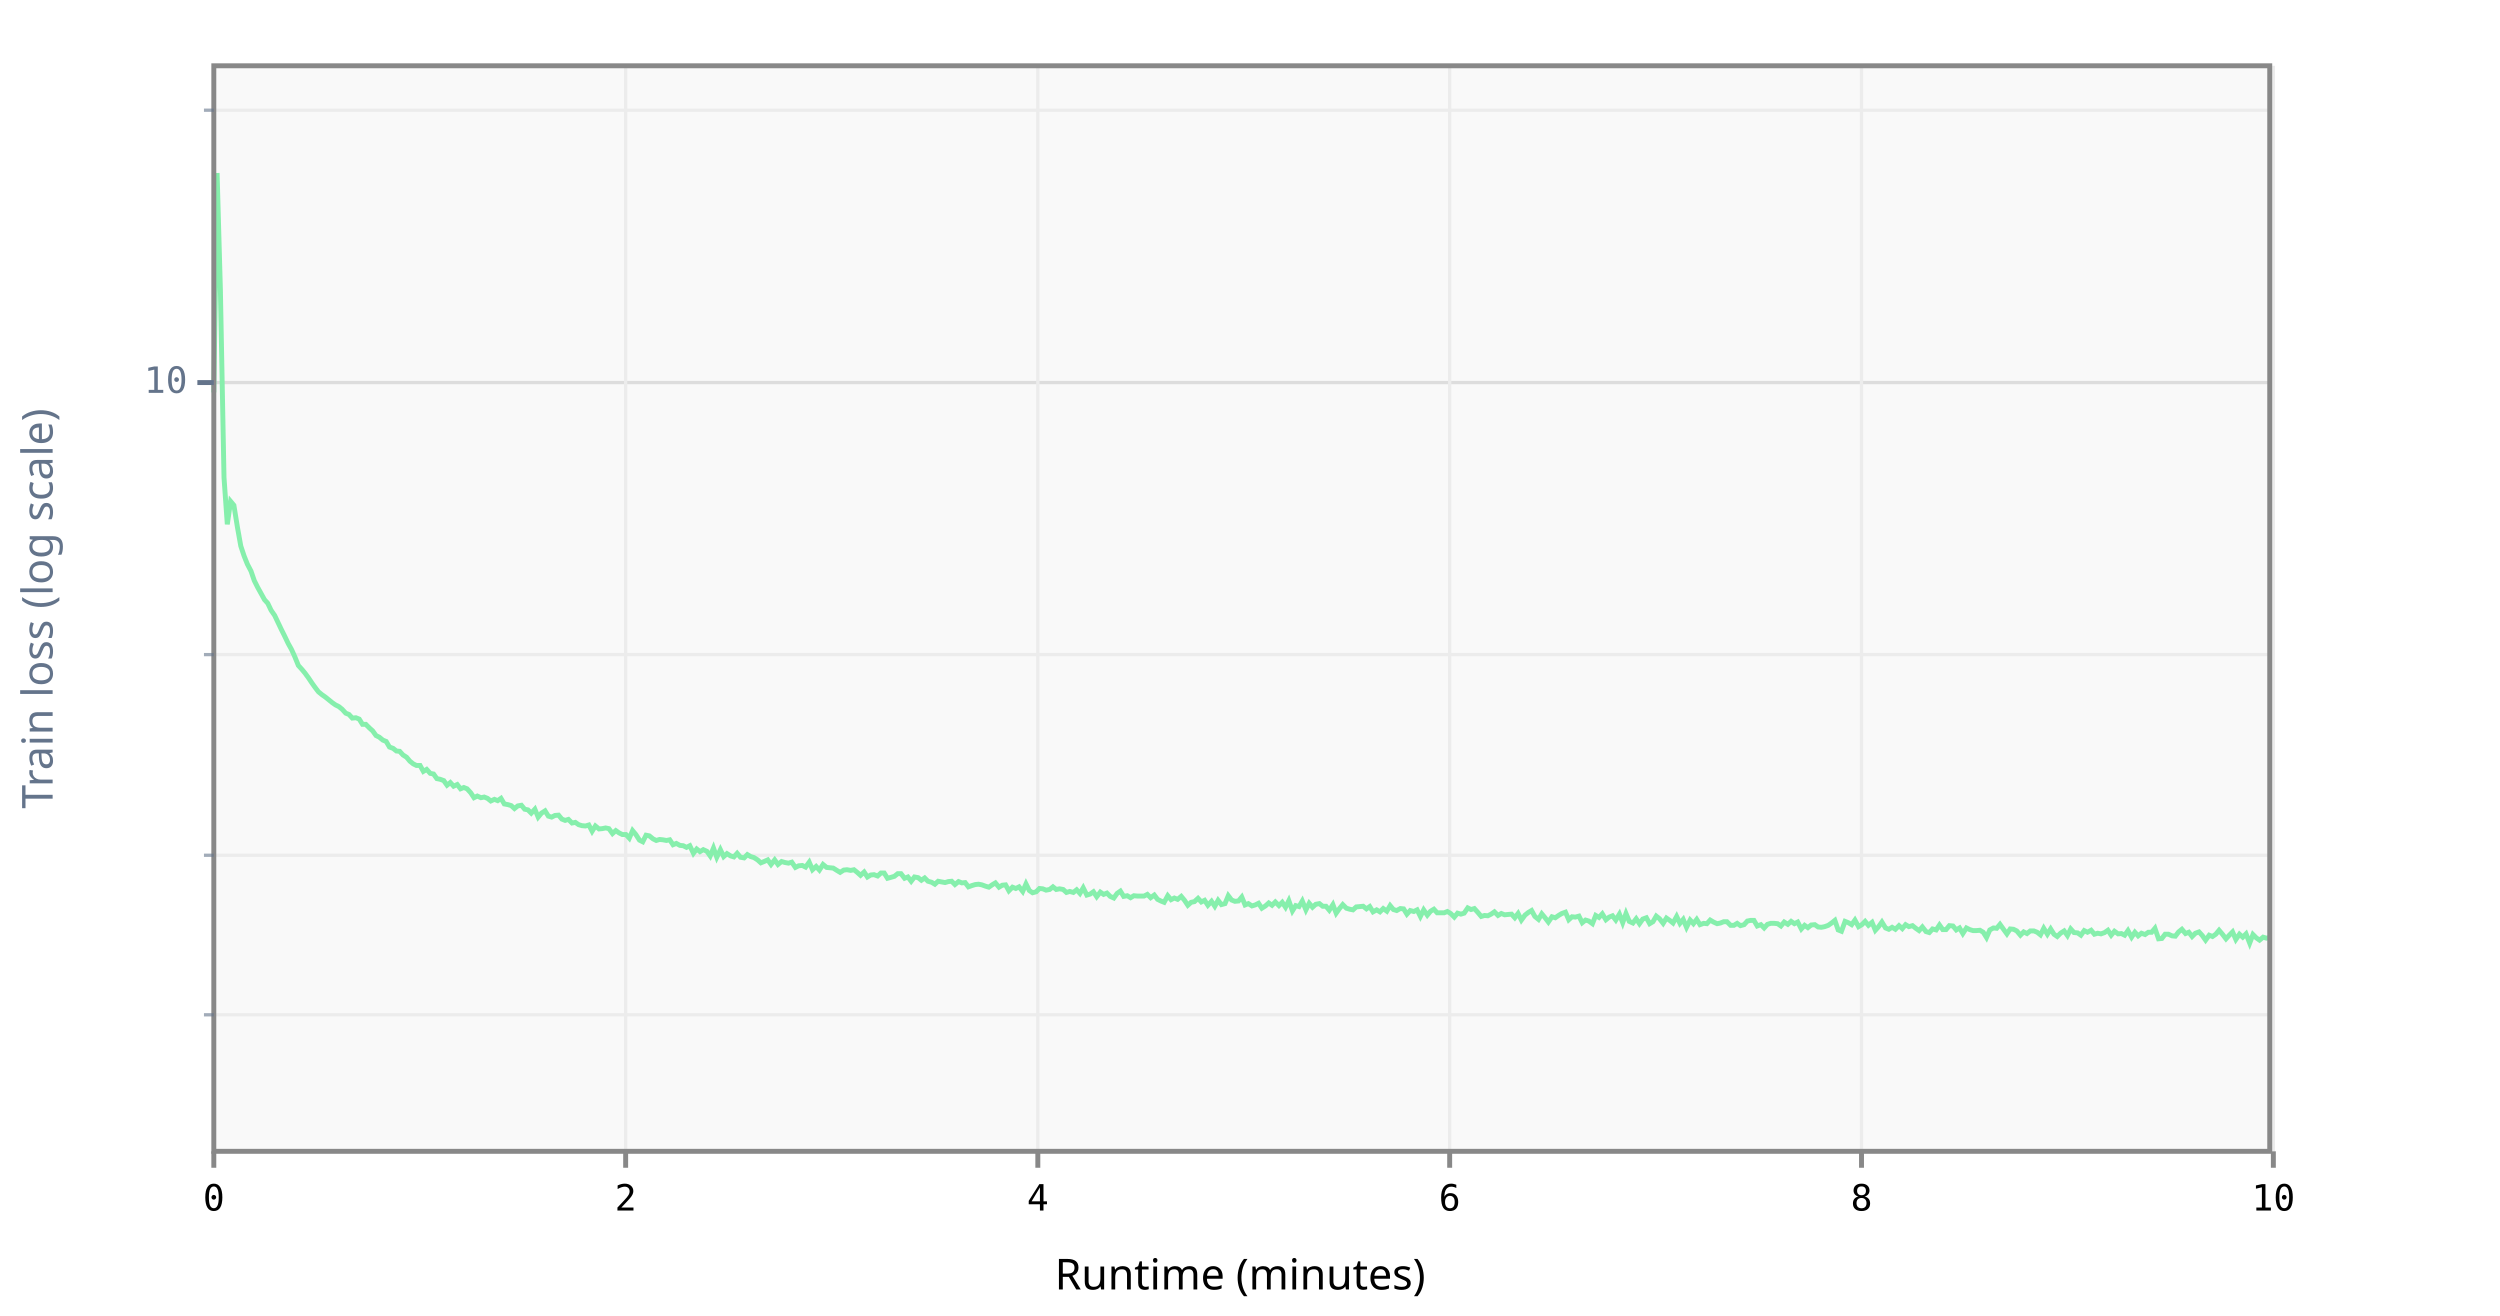
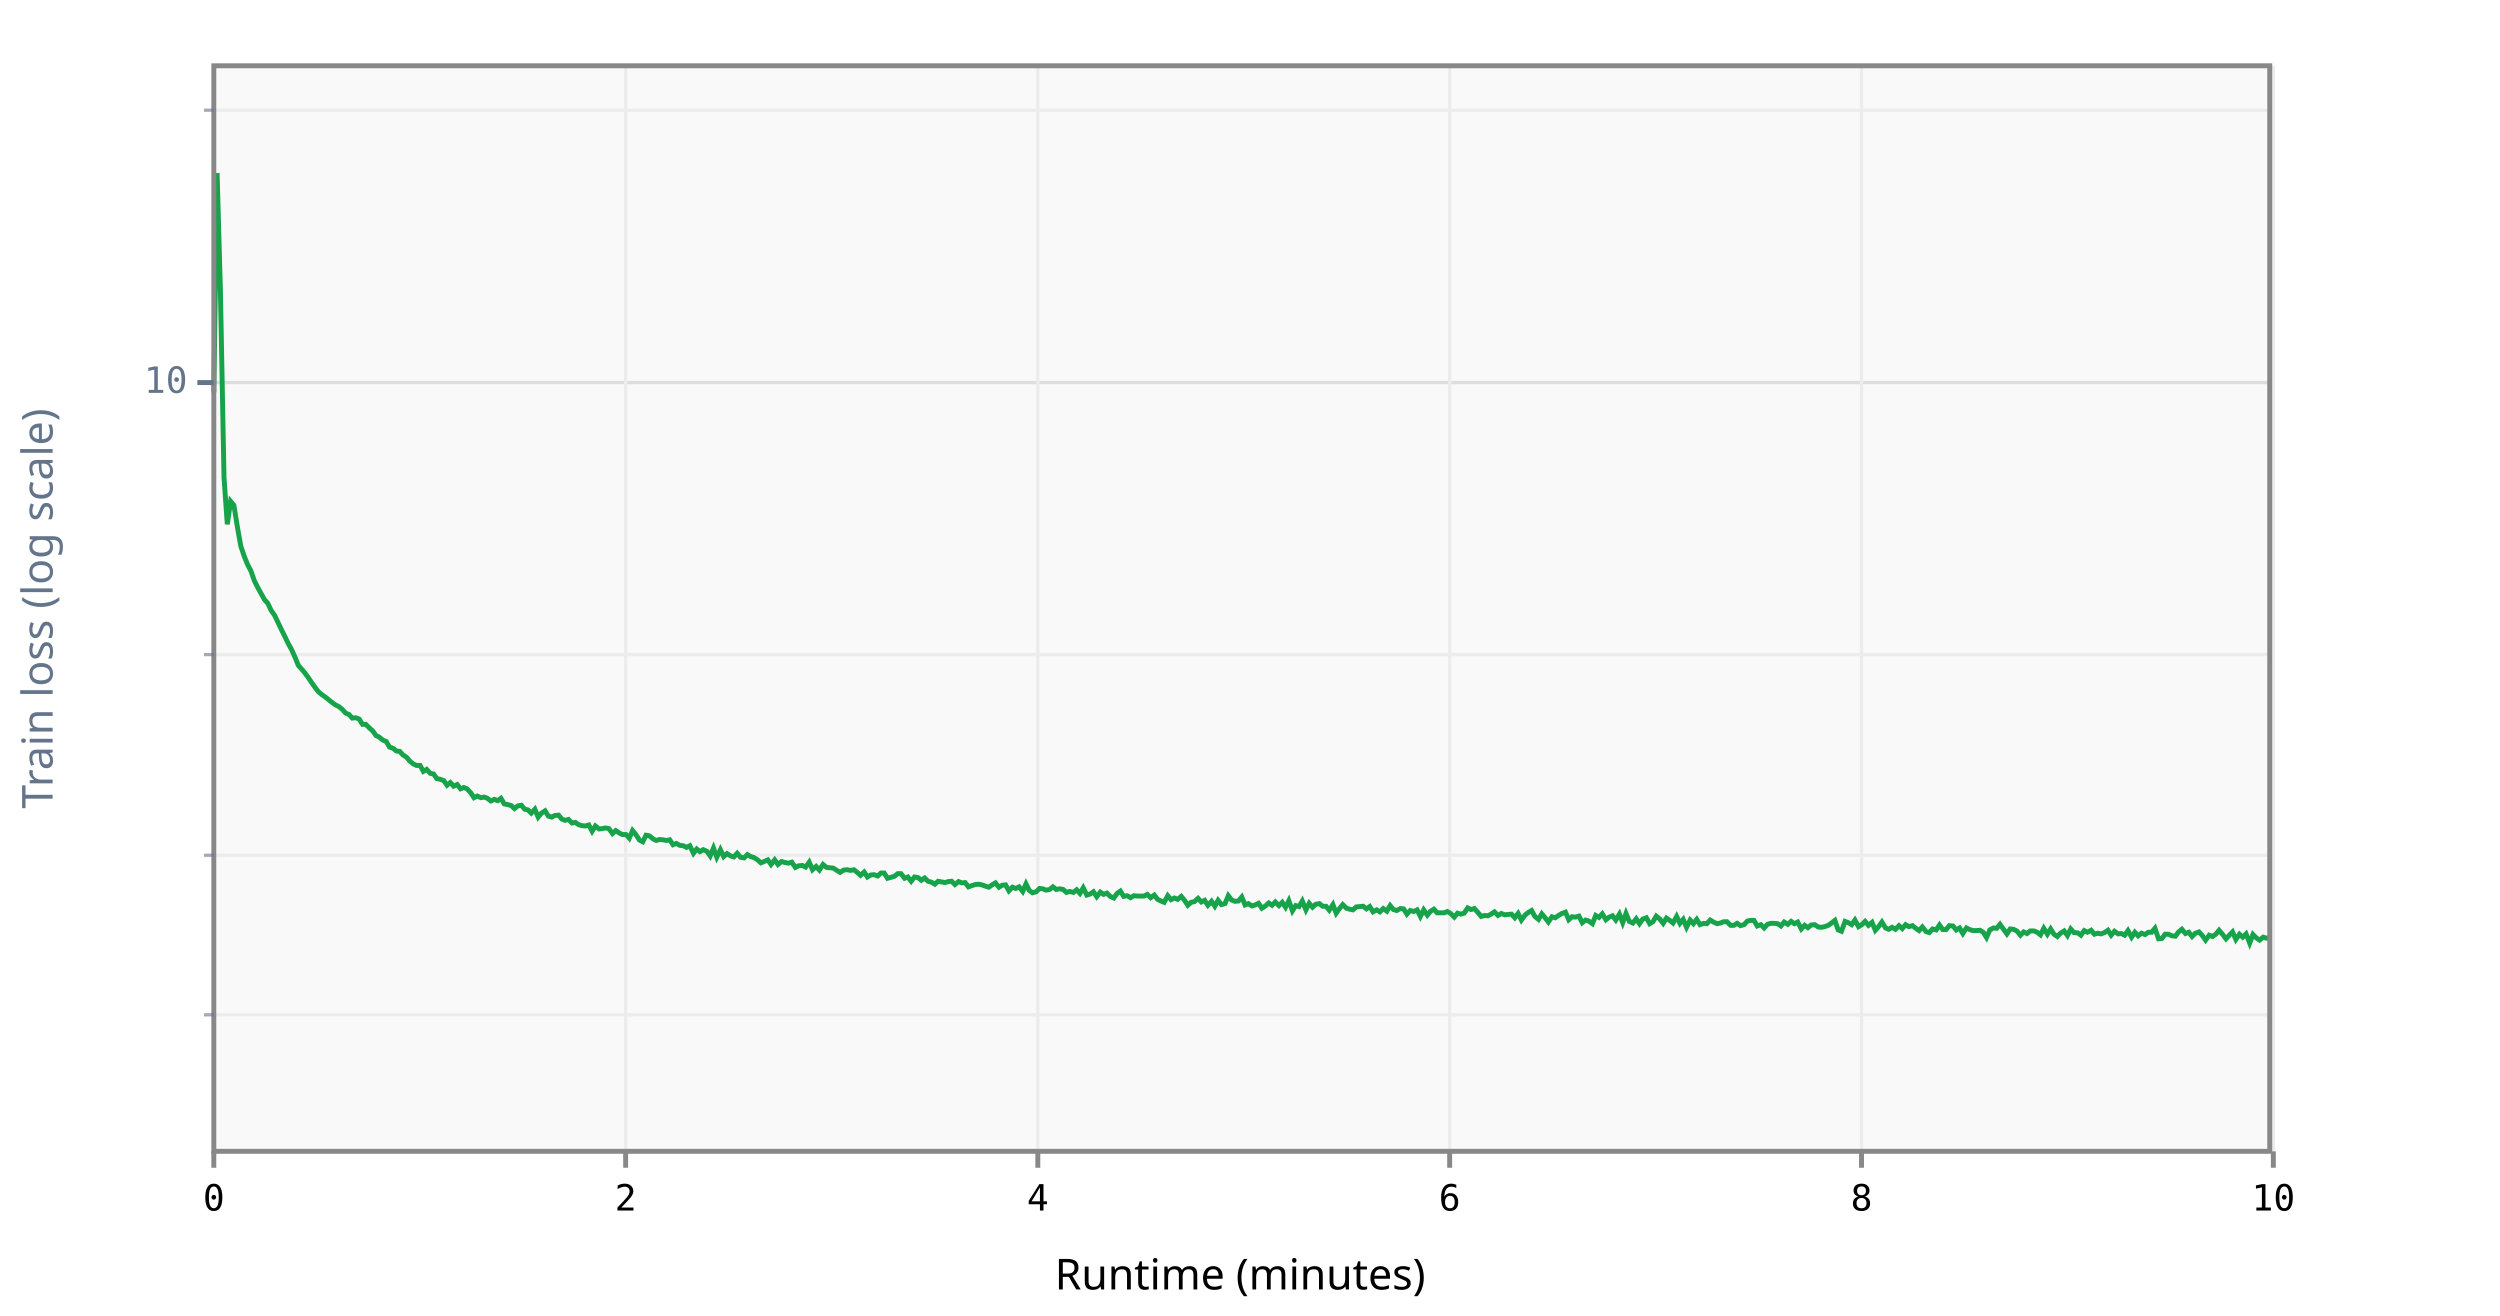
<svg xmlns="http://www.w3.org/2000/svg" viewBox="0 0 760 400" width="760" height="400" style="background:white">
  <rect x="65" y="20" width="625" height="330" fill="#f9f9f9" />
  <line x1="65" y1="308.5" x2="690" y2="308.5" stroke="#ececec" stroke-width="1" />
  <line x1="65" y1="260.0" x2="690" y2="260.0" stroke="#ececec" stroke-width="1" />
  <line x1="65" y1="199.0" x2="690" y2="199.0" stroke="#ececec" stroke-width="1" />
  <line x1="65" y1="116.3" x2="690" y2="116.3" stroke="#ddd" stroke-width="1" />
  <line x1="65" y1="33.5" x2="690" y2="33.5" stroke="#ececec" stroke-width="1" />
  <line x1="65.0" y1="20" x2="65.0" y2="350" stroke="#ececec" stroke-width="1" />
  <line x1="190.2" y1="20" x2="190.2" y2="350" stroke="#ececec" stroke-width="1" />
  <line x1="315.5" y1="20" x2="315.5" y2="350" stroke="#ececec" stroke-width="1" />
  <line x1="440.7" y1="20" x2="440.7" y2="350" stroke="#ececec" stroke-width="1" />
  <line x1="565.9" y1="20" x2="565.9" y2="350" stroke="#ececec" stroke-width="1" />
  <line x1="691.1" y1="20" x2="691.1" y2="350" stroke="#ececec" stroke-width="1" />
-   <polyline points="65.0,119.3 66.0,52.6 67.0,88.1 68.1,145.2 69.1,159.4 70.1,152.4 71.1,153.6 72.2,160.4 73.2,166.0 74.2,169.0 75.2,171.5 76.3,173.6 77.3,176.5 78.3,178.5 79.3,180.3 80.4,182.3 81.4,183.4 82.4,185.5 83.5,187.1 84.5,189.2 85.5,191.3 86.5,193.3 87.6,195.6 88.6,197.4 89.6,199.6 90.7,202.3 91.7,203.4 92.7,204.6 93.8,206.1 94.8,207.6 95.8,209.0 96.8,210.3 97.9,211.2 98.9,211.9 99.9,212.7 101.0,213.6 102.0,214.3 103.0,214.8 104.0,215.6 105.1,216.8 106.1,217.2 107.1,218.3 108.2,218.2 109.2,218.6 110.2,220.2 111.2,220.2 112.3,221.3 113.3,222.2 114.3,223.6 115.3,224.1 116.4,225.0 117.4,225.4 118.4,227.1 119.5,227.5 120.5,228.3 121.5,228.4 122.5,229.5 123.6,230.2 124.6,231.4 125.6,232.2 126.6,232.7 127.7,232.7 128.7,234.5 129.7,233.9 130.8,235.1 131.8,235.3 132.8,236.7 133.8,236.9 134.9,237.3 135.9,238.7 136.9,237.9 137.9,239.0 139.0,238.5 140.0,239.8 141.0,239.4 142.0,239.8 143.1,241.0 144.1,242.5 145.1,242.0 146.2,242.5 147.2,242.3 148.2,242.7 149.2,243.5 150.3,243.0 151.3,243.4 152.3,242.7 153.3,244.4 154.4,244.6 155.4,244.9 156.4,245.8 157.4,245.0 158.5,244.8 159.5,246.0 160.5,246.2 161.5,247.2 162.6,246.0 163.6,248.4 164.6,247.2 165.7,246.5 166.7,248.1 167.7,248.4 168.7,247.9 169.8,247.8 170.8,249.0 171.8,249.4 172.8,249.1 173.9,250.2 174.9,250.0 175.9,250.7 176.9,251.0 178.0,251.1 179.0,250.8 180.0,252.7 181.0,251.1 182.1,252.0 183.1,251.9 184.1,251.7 185.1,251.9 186.2,253.4 187.2,252.5 188.2,253.2 189.2,253.7 190.3,253.7 191.3,254.8 192.3,252.5 193.3,253.7 194.4,255.4 195.4,255.9 196.4,253.9 197.4,254.1 198.5,255.0 199.5,255.5 200.5,255.2 201.5,255.3 202.6,255.5 203.6,255.3 204.6,256.8 205.6,256.4 206.7,257.0 207.7,257.1 208.7,257.6 209.7,257.1 210.8,259.4 211.8,258.1 212.8,258.9 213.8,258.3 214.9,258.8 215.9,260.2 216.9,257.8 217.9,260.6 219.0,258.3 220.0,260.4 221.0,259.5 222.1,260.2 223.1,260.5 224.1,259.4 225.1,260.6 226.2,260.8 227.2,259.8 228.2,260.4 229.2,260.7 230.3,261.4 231.3,262.3 232.3,261.9 233.4,261.4 234.4,262.8 235.5,261.4 236.5,262.8 237.6,261.9 238.6,262.2 239.7,262.4 240.7,262.1 241.8,263.7 242.8,263.2 243.9,263.1 244.9,263.6 246.0,262.1 247.0,264.4 248.1,263.4 249.1,264.5 250.2,262.8 251.3,263.7 252.3,263.8 253.3,263.9 254.4,264.6 255.4,265.2 256.5,264.5 257.5,264.4 258.6,264.6 259.6,264.4 260.6,265.2 261.6,266.1 262.7,265.1 263.7,266.6 264.7,266.0 265.7,265.9 266.8,266.3 267.8,265.4 268.8,265.4 269.8,267.0 270.9,266.7 271.9,266.4 272.9,265.6 273.9,265.6 275.0,267.0 276.0,266.6 277.0,267.9 278.0,266.6 279.1,266.8 280.1,267.6 281.1,266.9 282.1,267.9 283.2,268.2 284.2,268.8 285.2,267.9 286.2,268.1 287.3,268.3 288.3,268.0 289.3,267.9 290.3,268.9 291.4,268.0 292.4,268.4 293.4,268.3 294.4,269.6 295.5,269.2 296.5,268.9 297.5,268.8 298.5,269.0 299.6,269.4 300.6,269.7 301.6,269.0 302.6,268.4 303.7,269.7 304.7,269.1 305.7,269.0 306.7,270.8 307.8,269.7 308.8,270.1 309.8,269.6 310.9,271.0 311.9,268.7 312.9,270.7 313.9,271.4 315.0,271.1 316.0,270.1 317.0,270.2 318.0,270.6 319.1,270.4 320.1,269.6 321.1,270.4 322.1,270.2 323.2,270.4 324.2,271.3 325.2,271.0 326.3,271.3 327.3,270.5 328.3,271.6 329.3,269.9 330.4,272.1 331.4,271.8 332.4,271.1 333.4,272.6 334.5,271.2 335.5,271.9 336.5,271.5 337.5,272.5 338.6,273.0 339.6,271.6 340.6,270.9 341.6,272.5 342.7,272.3 343.7,272.9 344.7,272.3 345.7,272.4 346.8,272.4 347.8,272.4 348.8,271.9 349.8,272.9 350.9,272.1 351.9,273.4 352.9,273.9 353.9,274.3 355.0,272.3 356.0,273.5 357.0,273.0 358.0,273.4 359.1,272.5 360.1,273.7 361.1,275.2 362.1,274.3 363.1,274.1 364.2,273.1 365.2,274.2 366.2,273.7 367.2,275.2 368.3,274.0 369.3,275.5 370.3,273.7 371.3,275.0 372.4,274.7 373.4,272.3 374.4,273.6 375.4,274.0 376.5,273.9 377.5,272.7 378.5,275.1 379.5,274.7 380.6,275.4 381.6,275.1 382.6,274.6 383.6,276.1 384.7,275.4 385.7,274.5 386.7,275.2 387.7,274.2 388.8,275.3 389.8,274.3 390.8,275.8 391.8,273.8 392.9,276.9 393.9,275.3 394.9,275.6 395.9,273.9 397.0,276.6 398.0,274.6 399.0,275.8 400.0,274.9 401.1,274.7 402.1,275.5 403.1,275.5 404.1,276.7 405.2,275.0 406.2,277.6 407.2,276.2 408.2,275.0 409.3,276.1 410.3,276.4 411.3,276.6 412.3,275.7 413.4,275.6 414.4,275.5 415.4,276.3 416.4,275.6 417.4,277.2 418.5,276.6 419.5,277.2 420.5,276.2 421.6,277.0 422.6,275.3 423.6,276.5 424.6,276.8 425.7,276.2 426.7,276.3 427.7,277.9 428.7,276.8 429.8,277.1 430.8,276.6 431.8,278.6 432.8,276.6 433.9,278.2 434.9,277.0 435.9,276.4 436.9,277.5 438.0,277.5 439.0,277.5 440.0,277.1 441.0,277.7 442.1,278.8 443.1,277.6 444.1,277.9 445.1,277.6 446.2,276.0 447.2,276.5 448.2,276.2 449.2,277.3 450.3,278.6 451.3,278.3 452.3,278.4 453.3,277.9 454.3,277.2 455.4,278.3 456.4,277.7 457.4,278.1 458.4,278.0 459.5,277.9 460.5,279.0 461.5,277.7 462.5,279.7 463.6,278.2 464.6,277.4 465.6,276.8 466.6,278.6 467.7,279.5 468.7,277.8 469.7,279.0 470.7,280.3 471.8,278.7 472.8,279.0 473.8,278.3 474.8,277.7 475.9,277.3 476.9,279.6 477.9,278.7 478.9,278.8 480.0,278.5 481.0,280.5 482.0,279.7 483.0,280.0 484.1,280.8 485.1,278.3 486.1,278.9 487.1,277.8 488.2,279.6 489.2,278.8 490.2,278.4 491.2,279.7 492.3,277.9 493.3,280.5 494.3,277.7 495.3,280.1 496.4,280.6 497.4,279.3 498.4,280.8 499.4,279.4 500.5,279.0 501.5,280.8 502.5,280.2 503.5,278.5 504.5,279.3 505.6,280.7 506.6,279.1 507.6,279.8 508.6,280.6 509.7,278.6 510.7,280.7 511.7,279.5 512.7,281.9 513.8,279.7 514.8,280.8 515.8,279.5 516.8,281.1 517.9,280.7 518.9,280.8 519.9,279.7 520.9,280.3 522.0,280.8 523.0,280.6 524.0,280.2 525.0,280.2 526.1,281.3 527.1,281.3 528.1,280.7 529.1,281.4 530.2,281.1 531.2,280.0 532.2,279.8 533.2,279.8 534.2,281.5 535.3,281.1 536.3,282.1 537.3,281.0 538.3,280.7 539.4,280.7 540.4,280.8 541.4,281.5 542.4,280.3 543.5,281.0 544.5,280.1 545.5,280.8 546.5,280.3 547.6,282.4 548.6,281.3 549.6,282.0 550.6,281.2 551.7,281.1 552.7,281.8 553.7,281.9 554.7,281.7 555.8,281.3 556.8,280.6 557.8,279.8 558.8,282.7 559.8,283.1 560.9,280.1 561.9,280.5 562.9,281.1 563.9,279.7 565.0,281.7 566.0,281.1 567.0,280.1 568.0,281.3 569.1,280.4 570.1,282.8 571.1,281.7 572.1,280.3 573.2,282.1 574.2,282.5 575.2,281.9 576.2,282.5 577.3,281.4 578.3,282.3 579.3,281.1 580.3,281.7 581.4,281.4 582.4,282.2 583.4,282.9 584.4,281.8 585.5,283.2 586.5,283.5 587.5,282.4 588.6,282.7 589.6,281.2 590.6,282.6 591.6,282.6 592.6,281.4 593.7,281.5 594.7,282.7 595.7,282.1 596.7,283.8 597.8,282.1 598.8,282.6 599.8,282.9 600.8,282.9 601.9,282.8 602.9,283.4 603.9,285.0 604.9,282.7 606.0,282.1 607.0,282.2 608.0,281.0 609.0,282.4 610.1,283.9 611.1,282.4 612.1,282.5 613.1,283.0 614.2,284.3 615.2,283.3 616.2,283.8 617.2,283.0 618.3,283.0 619.3,283.4 620.3,284.2 621.3,282.2 622.4,284.0 623.4,282.4 624.4,284.0 625.4,284.7 626.4,283.7 627.5,283.0 628.5,284.4 629.5,282.4 630.5,283.5 631.6,283.6 632.6,284.3 633.6,282.9 634.6,283.4 635.7,282.8 636.7,284.0 637.7,283.7 638.7,283.9 639.8,283.5 640.8,282.8 641.8,284.3 642.8,283.1 643.9,283.9 644.9,283.8 645.9,284.3 646.9,282.9 648.0,284.9 649.0,283.4 650.0,284.5 651.0,283.7 652.1,284.1 653.1,283.4 654.1,283.4 655.1,282.2 656.2,285.4 657.2,285.3 658.2,284.0 659.2,284.0 660.3,284.5 661.3,284.6 662.3,283.3 663.3,282.5 664.4,283.8 665.4,283.4 666.4,284.7 667.4,283.7 668.5,283.3 669.5,284.4 670.5,285.8 671.6,284.3 672.6,284.7 673.6,284.0 674.6,282.8 675.7,284.1 676.7,285.4 677.7,284.3 678.7,283.3 679.7,285.6 680.8,284.0 681.8,284.9 682.8,283.9 683.9,286.7 684.9,284.1 685.9,285.1 686.9,285.8 688.0,284.9 689.0,285.2 690.0,285.0" fill="none" stroke="#86efac" stroke-width="1.5" />
+   <polyline points="65.0,119.3 66.0,52.6 67.0,88.1 68.1,145.2 69.1,159.4 70.1,152.4 71.1,153.6 72.2,160.4 73.2,166.0 74.2,169.0 75.2,171.5 76.3,173.6 77.3,176.5 78.3,178.5 79.3,180.3 80.4,182.3 81.4,183.4 82.4,185.5 83.5,187.1 84.5,189.2 85.5,191.3 86.5,193.3 87.6,195.6 88.6,197.4 89.6,199.6 90.7,202.3 91.7,203.4 92.7,204.6 93.8,206.1 94.8,207.6 95.8,209.0 96.8,210.3 97.9,211.2 98.9,211.9 99.9,212.7 101.0,213.6 102.0,214.3 103.0,214.8 104.0,215.6 105.1,216.8 106.1,217.2 107.1,218.3 108.2,218.2 109.2,218.6 110.2,220.2 111.2,220.2 112.3,221.3 113.3,222.2 114.3,223.6 115.3,224.1 116.4,225.0 117.4,225.4 118.4,227.1 119.5,227.5 120.5,228.3 121.5,228.4 122.5,229.5 123.6,230.2 124.6,231.4 125.6,232.2 126.6,232.7 127.7,232.7 128.7,234.5 129.7,233.9 130.8,235.1 131.8,235.3 132.8,236.7 133.8,236.9 134.9,237.3 135.9,238.7 136.9,237.9 137.9,239.0 139.0,238.5 140.0,239.8 141.0,239.4 142.0,239.8 143.1,241.0 144.1,242.5 145.1,242.0 146.2,242.5 147.2,242.3 148.2,242.7 149.2,243.5 150.3,243.0 151.3,243.4 152.3,242.7 153.3,244.4 154.4,244.6 155.4,244.9 156.4,245.8 157.4,245.0 158.5,244.8 159.5,246.0 160.5,246.2 161.5,247.2 162.6,246.0 163.6,248.4 164.6,247.2 165.7,246.5 166.7,248.1 167.7,248.4 168.7,247.9 169.8,247.8 170.8,249.0 171.8,249.4 172.8,249.1 173.9,250.2 174.9,250.0 175.9,250.7 176.9,251.0 178.0,251.1 179.0,250.8 180.0,252.7 181.0,251.1 182.1,252.0 183.1,251.9 184.1,251.7 185.1,251.9 186.2,253.4 187.2,252.5 188.2,253.2 189.2,253.7 190.3,253.7 191.3,254.8 192.3,252.5 193.3,253.7 194.4,255.4 195.4,255.9 196.4,253.9 197.4,254.1 198.5,255.0 199.5,255.5 200.5,255.2 201.5,255.3 202.6,255.5 203.6,255.3 204.6,256.8 205.6,256.4 206.7,257.0 207.7,257.1 208.7,257.6 209.7,257.1 210.8,259.4 211.8,258.1 212.8,258.9 213.8,258.3 214.9,258.8 215.9,260.2 216.9,257.8 217.9,260.6 219.0,258.3 220.0,260.4 221.0,259.5 222.1,260.2 223.1,260.5 224.1,259.4 225.1,260.6 226.2,260.8 227.2,259.8 228.2,260.4 229.2,260.7 230.3,261.4 231.3,262.3 232.3,261.9 233.4,261.4 234.4,262.8 235.5,261.4 236.5,262.8 237.6,261.9 238.6,262.2 239.7,262.4 240.7,262.1 241.8,263.7 242.8,263.2 243.9,263.1 244.9,263.6 246.0,262.1 247.0,264.4 248.1,263.4 249.1,264.5 250.2,262.8 251.3,263.7 252.3,263.8 253.3,263.9 254.4,264.6 255.4,265.2 256.5,264.5 257.5,264.4 258.6,264.6 259.6,264.4 260.6,265.2 261.6,266.1 262.7,265.1 263.7,266.6 264.7,266.0 265.7,265.9 266.8,266.3 267.8,265.4 268.8,265.4 269.8,267.0 270.9,266.7 271.9,266.4 272.9,265.6 273.9,265.6 275.0,267.0 276.0,266.6 277.0,267.9 278.0,266.6 279.1,266.8 280.1,267.6 281.1,266.9 282.1,267.9 283.2,268.2 284.2,268.8 285.2,267.9 286.2,268.1 287.3,268.3 288.3,268.0 289.3,267.9 290.3,268.9 291.4,268.0 292.4,268.4 293.4,268.3 294.4,269.6 295.5,269.2 296.5,268.9 297.5,268.8 298.5,269.0 299.6,269.4 300.6,269.7 301.6,269.0 302.6,268.4 303.7,269.7 304.7,269.1 305.7,269.0 306.7,270.8 307.8,269.7 308.8,270.1 309.8,269.6 310.9,271.0 311.9,268.7 312.9,270.7 313.9,271.4 315.0,271.1 316.0,270.1 317.0,270.2 318.0,270.6 319.1,270.4 320.1,269.6 321.1,270.4 322.1,270.2 323.2,270.4 324.2,271.3 325.2,271.0 326.3,271.3 327.3,270.5 328.3,271.6 329.3,269.9 330.4,272.1 331.4,271.8 332.4,271.1 333.4,272.6 334.5,271.2 335.5,271.9 336.5,271.5 337.5,272.5 338.6,273.0 339.6,271.6 340.6,270.9 341.6,272.5 342.7,272.3 343.7,272.9 344.7,272.3 345.7,272.4 346.8,272.4 347.8,272.4 348.8,271.9 349.8,272.9 350.9,272.1 351.9,273.4 352.9,273.9 353.9,274.3 355.0,272.3 356.0,273.5 357.0,273.0 358.0,273.4 359.1,272.5 360.1,273.7 361.1,275.2 362.1,274.3 363.1,274.1 364.2,273.1 365.2,274.2 366.2,273.7 367.2,275.2 368.3,274.0 369.3,275.5 370.3,273.7 371.3,275.0 372.4,274.7 373.4,272.3 374.4,273.6 375.4,274.0 376.5,273.9 377.5,272.7 378.5,275.1 379.5,274.7 380.6,275.4 381.6,275.1 382.6,274.6 383.6,276.1 384.7,275.4 385.7,274.5 386.7,275.2 387.7,274.2 388.8,275.3 389.8,274.3 390.8,275.8 391.8,273.8 392.9,276.9 393.9,275.3 394.9,275.6 395.9,273.9 397.0,276.6 398.0,274.6 399.0,275.8 400.0,274.9 401.1,274.7 402.1,275.5 403.1,275.5 404.1,276.7 405.2,275.0 406.2,277.6 407.2,276.2 408.2,275.0 409.3,276.1 410.3,276.4 411.3,276.6 412.3,275.7 413.4,275.6 414.4,275.5 415.4,276.3 416.4,275.6 417.4,277.2 418.5,276.6 419.5,277.2 420.5,276.2 421.6,277.0 422.6,275.3 423.6,276.5 424.6,276.8 425.7,276.2 426.7,276.3 427.7,277.9 428.7,276.8 429.8,277.1 430.8,276.6 431.8,278.6 432.8,276.6 433.9,278.2 434.9,277.0 435.9,276.4 436.9,277.5 438.0,277.5 439.0,277.5 440.0,277.1 441.0,277.7 442.1,278.8 443.1,277.6 444.1,277.9 445.1,277.6 446.2,276.0 447.2,276.5 448.2,276.2 449.2,277.3 450.3,278.6 451.3,278.3 452.3,278.4 453.3,277.9 454.3,277.2 455.4,278.3 456.4,277.7 457.4,278.1 458.4,278.0 459.5,277.9 460.5,279.0 461.5,277.7 462.5,279.7 463.6,278.2 464.6,277.4 465.6,276.8 466.6,278.6 467.7,279.5 468.7,277.8 469.7,279.0 470.7,280.3 471.8,278.7 472.8,279.0 473.8,278.3 474.8,277.7 475.9,277.3 476.9,279.6 477.9,278.7 478.9,278.8 480.0,278.5 481.0,280.5 482.0,279.7 483.0,280.0 484.1,280.8 485.1,278.3 486.1,278.9 487.1,277.8 488.2,279.6 489.2,278.8 490.2,278.4 491.2,279.7 492.3,277.9 493.3,280.5 494.3,277.7 495.3,280.1 496.4,280.6 497.4,279.3 498.4,280.8 499.4,279.4 500.5,279.0 501.5,280.8 502.5,280.2 503.5,278.5 504.5,279.3 505.6,280.7 506.6,279.1 507.6,279.8 508.6,280.6 509.7,278.6 510.7,280.7 511.7,279.5 512.7,281.9 513.8,279.7 514.8,280.8 515.8,279.5 516.8,281.1 517.9,280.7 518.9,280.8 519.9,279.7 520.9,280.3 522.0,280.8 523.0,280.6 524.0,280.2 525.0,280.2 526.1,281.3 527.1,281.3 528.1,280.7 529.1,281.4 530.2,281.1 531.2,280.0 532.2,279.8 533.2,279.8 534.2,281.5 535.3,281.1 536.3,282.1 537.3,281.0 538.3,280.7 539.4,280.7 540.4,280.8 541.4,281.5 542.4,280.3 543.5,281.0 544.5,280.1 545.5,280.8 546.5,280.3 547.6,282.4 548.6,281.3 549.6,282.0 550.6,281.2 551.7,281.1 552.7,281.8 553.7,281.9 554.7,281.7 555.8,281.3 556.8,280.6 557.8,279.8 558.8,282.7 559.8,283.1 560.9,280.1 561.9,280.5 562.9,281.1 563.9,279.7 565.0,281.7 566.0,281.1 567.0,280.1 568.0,281.3 569.1,280.4 570.1,282.8 571.1,281.7 572.1,280.3 573.2,282.1 574.2,282.5 575.2,281.9 576.2,282.5 577.3,281.4 578.3,282.3 579.3,281.1 580.3,281.7 581.4,281.4 582.4,282.2 583.4,282.9 584.4,281.8 585.5,283.2 586.5,283.5 587.5,282.4 588.6,282.7 589.6,281.2 590.6,282.6 591.6,282.6 592.6,281.4 593.7,281.5 594.7,282.7 595.7,282.1 596.7,283.8 597.8,282.1 598.8,282.6 599.8,282.9 600.8,282.9 601.9,282.8 602.9,283.4 603.9,285.0 604.9,282.7 606.0,282.1 607.0,282.2 608.0,281.0 609.0,282.4 610.1,283.9 611.1,282.4 612.1,282.5 613.1,283.0 614.2,284.3 615.2,283.3 616.2,283.8 617.2,283.0 618.3,283.0 619.3,283.4 620.3,284.2 621.3,282.2 622.4,284.0 623.4,282.4 624.4,284.0 625.4,284.7 626.4,283.7 627.5,283.0 628.5,284.4 629.5,282.4 630.5,283.5 631.6,283.6 632.6,284.3 633.6,282.9 634.6,283.4 635.7,282.8 636.7,284.0 637.7,283.7 638.7,283.9 639.8,283.5 640.8,282.8 641.8,284.3 642.8,283.1 643.9,283.9 644.9,283.8 645.9,284.3 646.9,282.9 648.0,284.9 649.0,283.4 650.0,284.5 651.0,283.7 652.1,284.1 653.1,283.4 654.1,283.4 655.1,282.2 656.2,285.4 657.2,285.3 658.2,284.0 659.2,284.0 660.3,284.5 661.3,284.6 662.3,283.3 663.3,282.5 664.4,283.8 665.4,283.4 666.4,284.7 667.4,283.7 668.5,283.3 669.5,284.4 670.5,285.8 671.6,284.3 672.6,284.7 673.6,284.0 674.6,282.8 675.7,284.1 676.7,285.4 677.7,284.3 678.7,283.3 679.7,285.6 680.8,284.0 681.8,284.9 682.8,283.9 683.9,286.7 684.9,284.1 685.9,285.1 686.9,285.8 688.0,284.9 689.0,285.2 690.0,285.0" fill="none" stroke="#16a34a" stroke-width="1.5" />
  <rect x="65" y="20" width="625" height="330" fill="none" stroke="#888" stroke-width="1.5" />
  <line x1="62" y1="308.5" x2="65" y2="308.5" stroke="#64748b" stroke-width="1" opacity="0.6" />
  <line x1="62" y1="260.0" x2="65" y2="260.0" stroke="#64748b" stroke-width="1" opacity="0.6" />
  <line x1="62" y1="199.0" x2="65" y2="199.0" stroke="#64748b" stroke-width="1" opacity="0.6" />
  <line x1="60" y1="116.3" x2="65" y2="116.3" stroke="#64748b" stroke-width="1.5" />
  <text x="57" y="116.3" text-anchor="end" dominant-baseline="middle" font-size="11" font-family="monospace,sans-serif" fill="#64748b">10</text>
  <line x1="62" y1="33.5" x2="65" y2="33.5" stroke="#64748b" stroke-width="1" opacity="0.6" />
  <line x1="65.0" y1="350" x2="65.0" y2="355" stroke="#888" stroke-width="1.5" />
  <text x="65.0" y="368" text-anchor="middle" font-size="11" font-family="monospace,sans-serif">0</text>
  <line x1="190.2" y1="350" x2="190.2" y2="355" stroke="#888" stroke-width="1.5" />
  <text x="190.2" y="368" text-anchor="middle" font-size="11" font-family="monospace,sans-serif">2</text>
  <line x1="315.5" y1="350" x2="315.5" y2="355" stroke="#888" stroke-width="1.5" />
  <text x="315.5" y="368" text-anchor="middle" font-size="11" font-family="monospace,sans-serif">4</text>
  <line x1="440.7" y1="350" x2="440.7" y2="355" stroke="#888" stroke-width="1.5" />
  <text x="440.7" y="368" text-anchor="middle" font-size="11" font-family="monospace,sans-serif">6</text>
  <line x1="565.9" y1="350" x2="565.9" y2="355" stroke="#888" stroke-width="1.5" />
  <text x="565.9" y="368" text-anchor="middle" font-size="11" font-family="monospace,sans-serif">8</text>
  <line x1="691.1" y1="350" x2="691.1" y2="355" stroke="#888" stroke-width="1.5" />
  <text x="691.1" y="368" text-anchor="middle" font-size="11" font-family="monospace,sans-serif">10</text>
  <text x="377" y="392" text-anchor="middle" font-size="13" font-family="sans-serif">Runtime (minutes)</text>
  <text transform="rotate(-90,16,185)" x="16" y="185" text-anchor="middle" font-size="13" font-family="sans-serif" fill="#64748b">Train loss (log scale)</text>
</svg>
